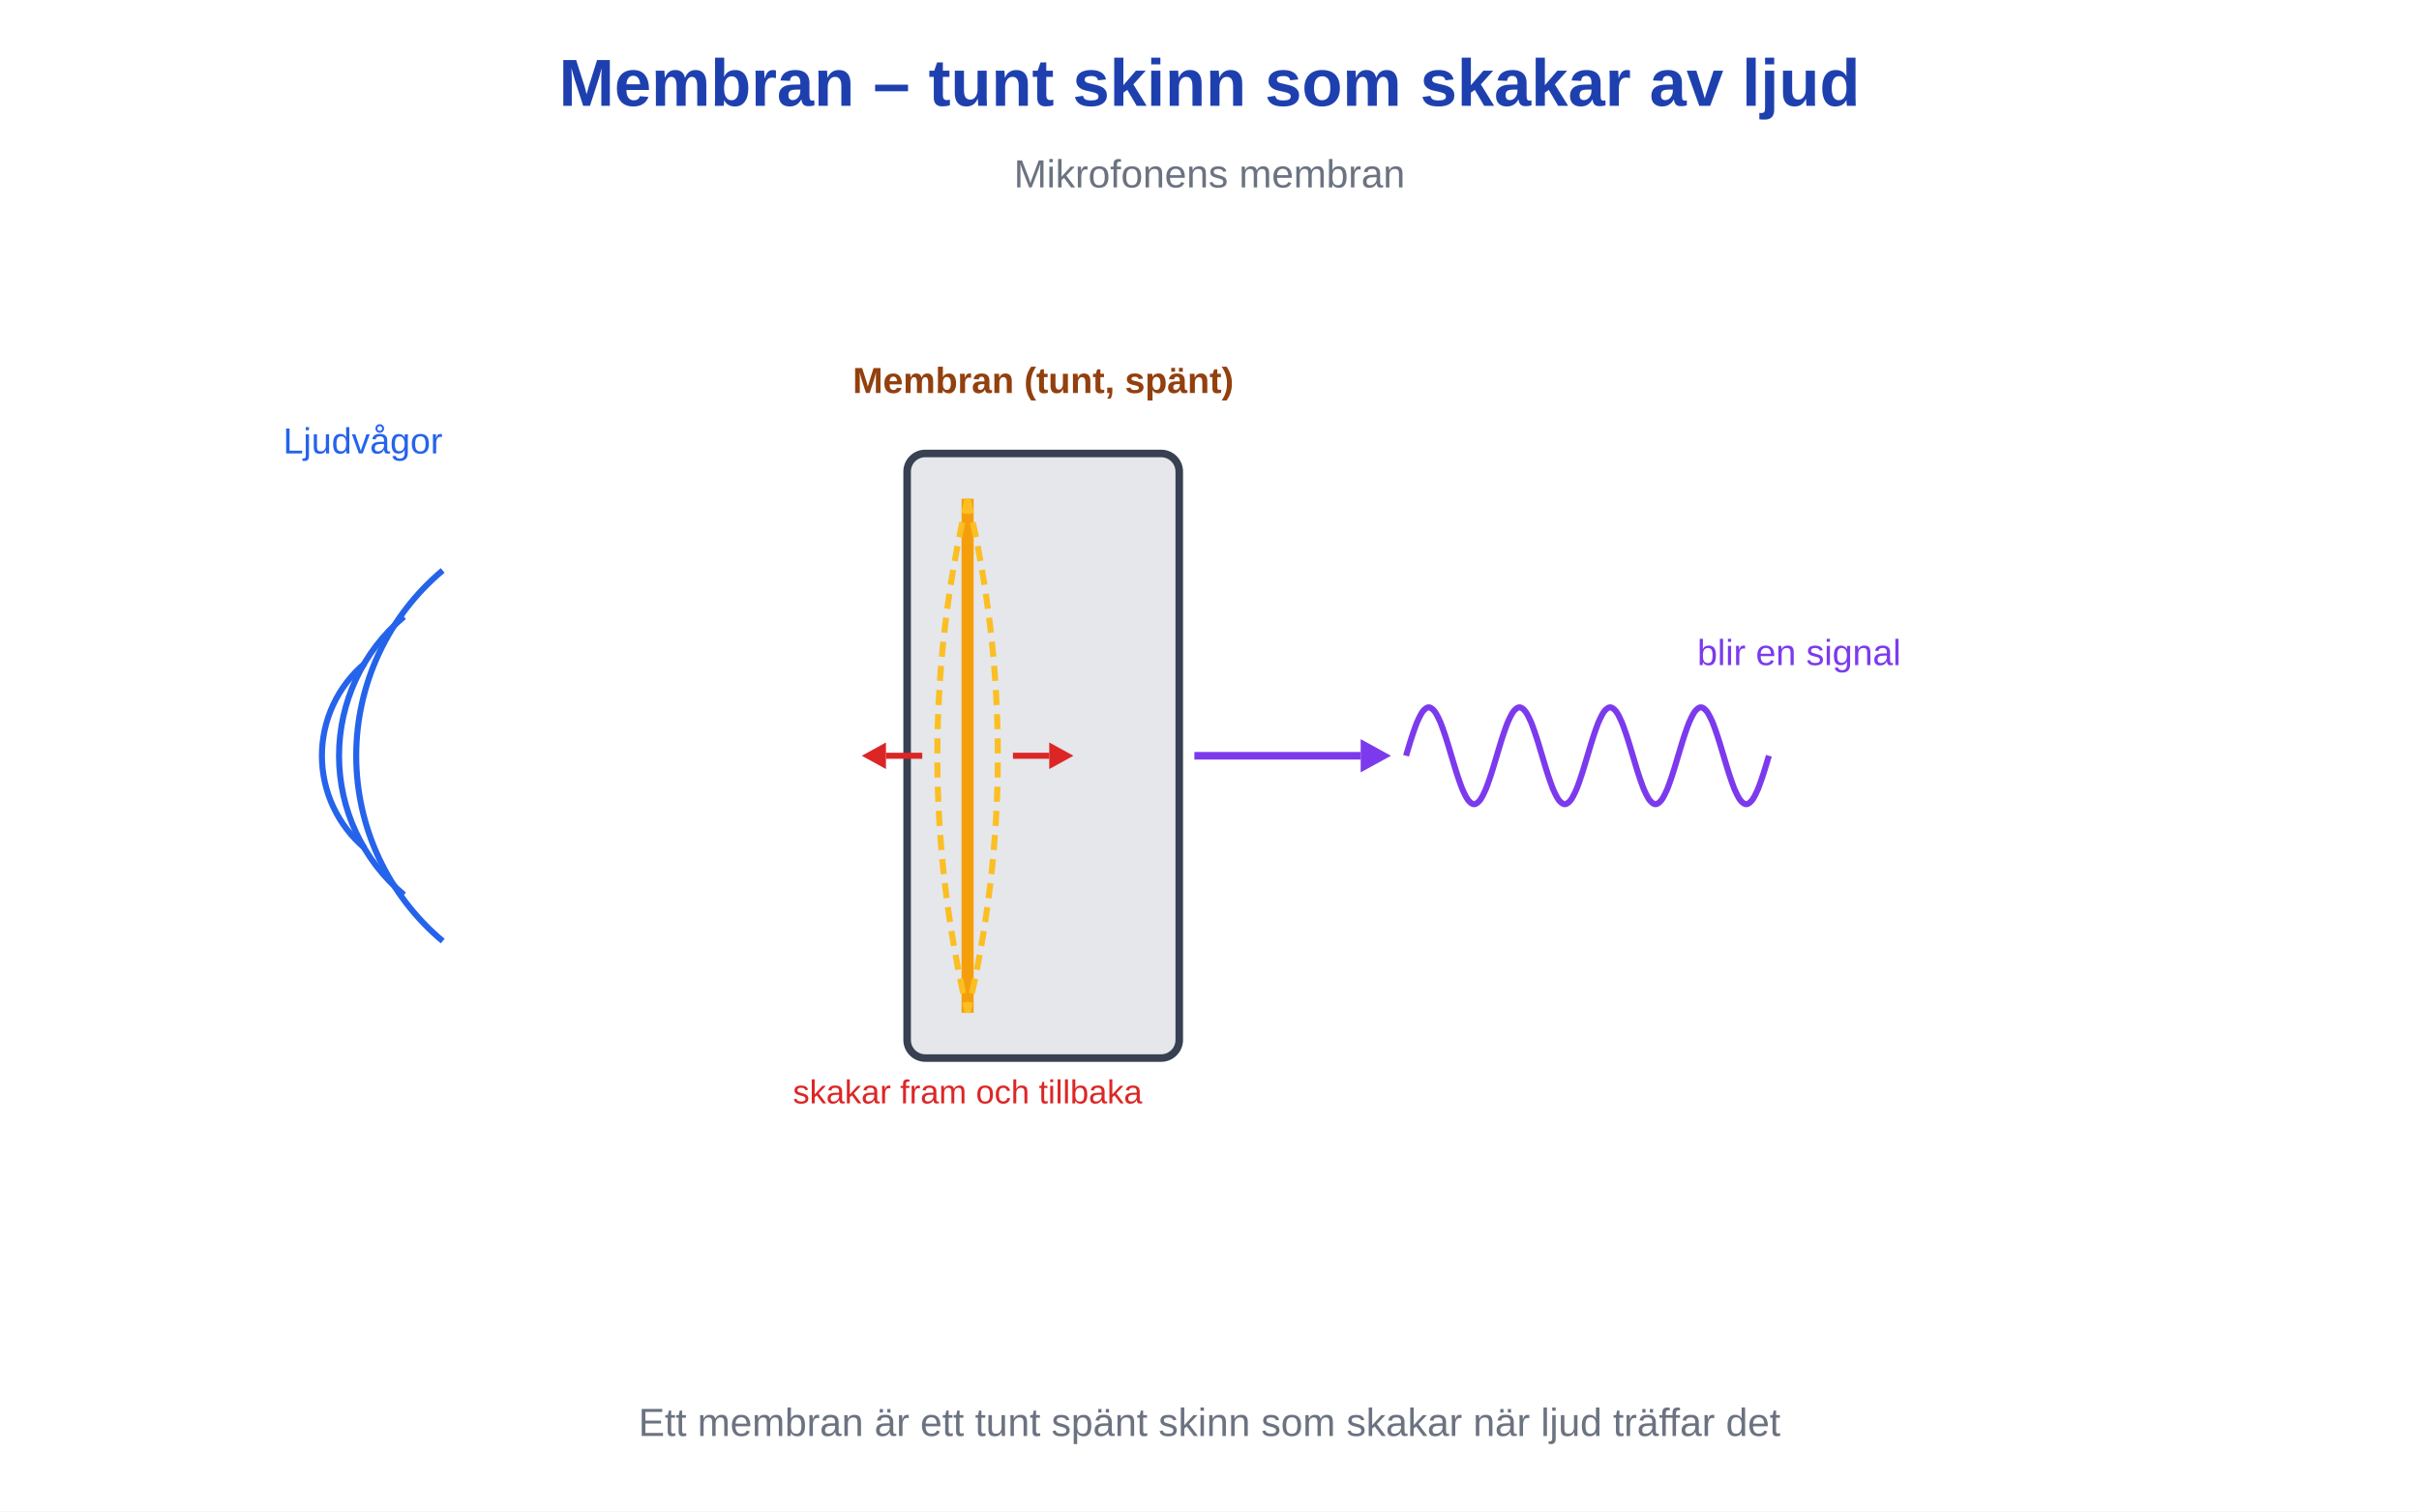
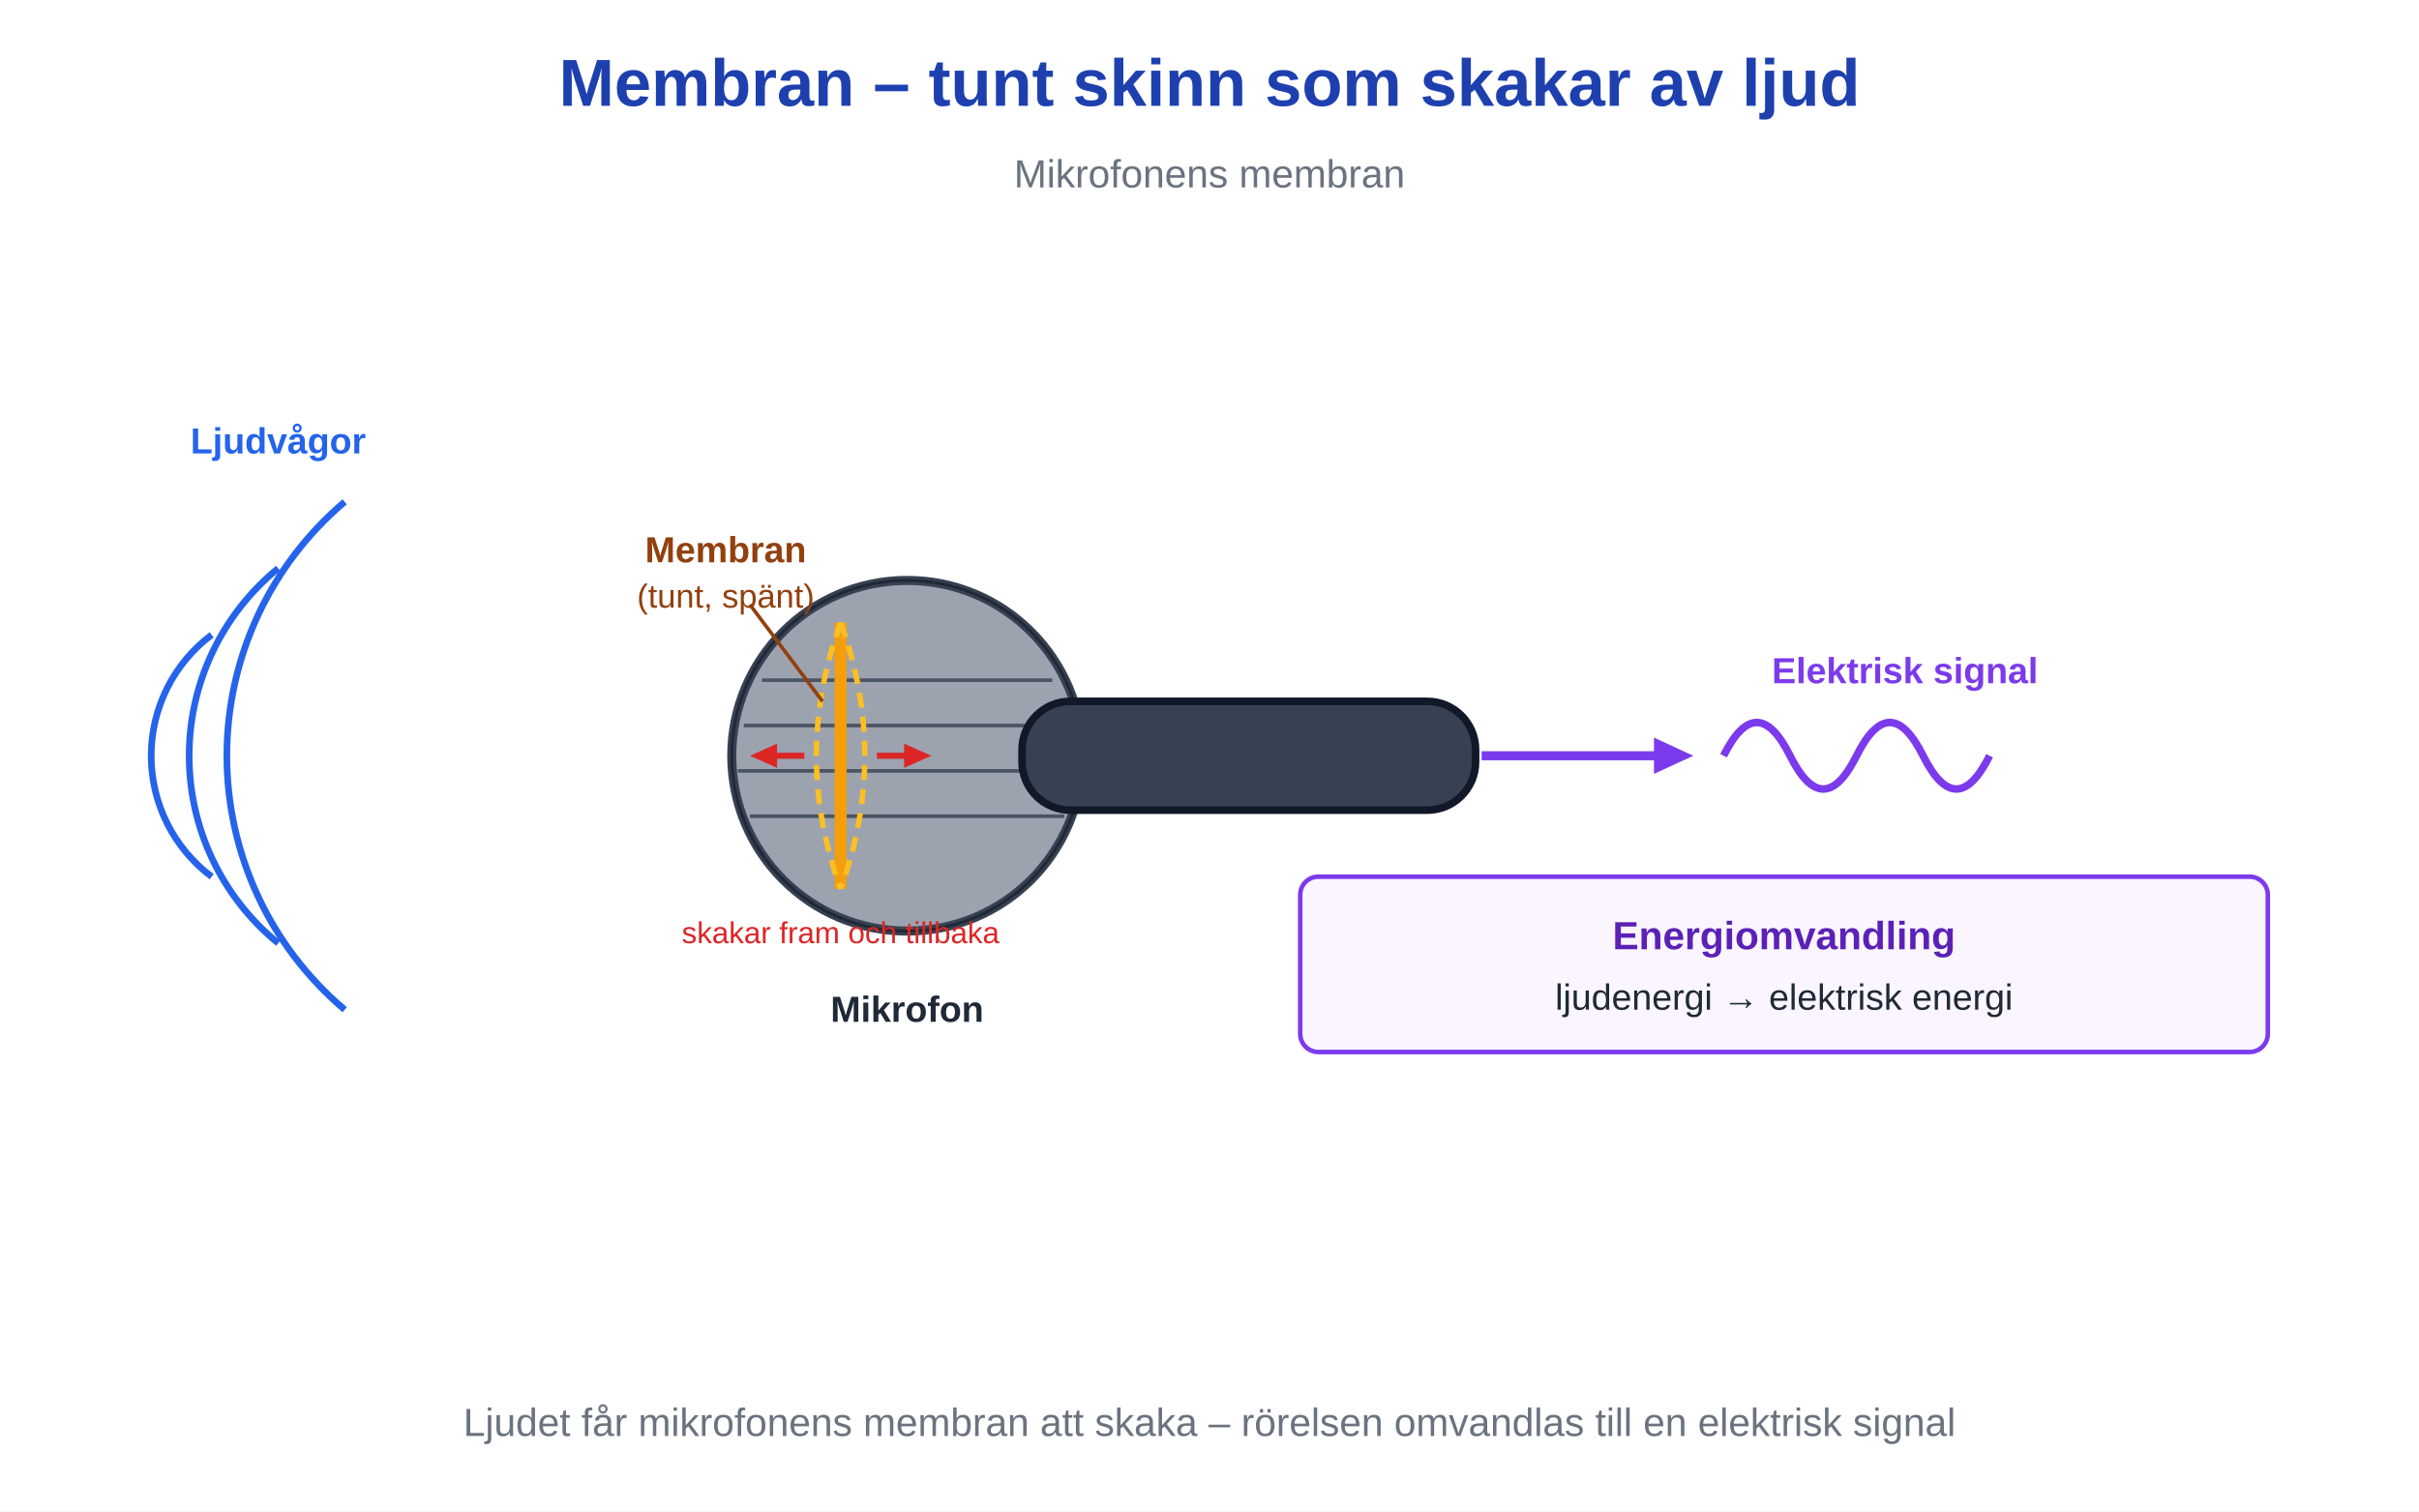
<svg xmlns="http://www.w3.org/2000/svg" viewBox="0 0 800 500" width="800" height="500">
  <rect width="800" height="500" fill="white" />
  <text x="400" y="35" font-family="Arial,sans-serif" font-size="22" fill="#1e40af" text-anchor="middle" font-weight="bold">Membran – tunt skinn som skakar av ljud</text>
  <text x="400" y="62" font-family="Arial,sans-serif" font-size="13" fill="#6b7280" text-anchor="middle">Mikrofonens membran</text>
-   <path d="M 120.7 280.6 A 40 40 0 0 1 120.7 219.4" fill="none" stroke="#2563eb" stroke-width="2" />
-   <path d="M 133.6 296.0 A 60 60 0 0 1 133.6 204.0" fill="none" stroke="#2563eb" stroke-width="2" />
-   <path d="M 146.4 311.3 A 80 80 0 0 1 146.4 188.7" fill="none" stroke="#2563eb" stroke-width="2" />
-   <text x="120" y="150" font-family="Arial,sans-serif" font-size="12" fill="#2563eb" text-anchor="middle">Ljudvågor</text>
-   <rect x="300" y="150" width="90" height="200" fill="#e5e7eb" stroke="#374151" stroke-width="2.5" rx="6" />
-   <line x1="320.0" y1="165.0" x2="320.0" y2="335.0" stroke="#f59e0b" stroke-width="4" />
-   <path d="M 320 165 Q 300 250 320 335" fill="none" stroke="#fbbf24" stroke-width="2" stroke-dasharray="5,3" />
-   <path d="M 320 165 Q 340 250 320 335" fill="none" stroke="#fbbf24" stroke-width="2" stroke-dasharray="5,3" />
-   <text x="345" y="130" font-family="Arial,sans-serif" font-size="12" fill="#92400e" text-anchor="middle" font-weight="bold">Membran (tunt, spänt)</text>
-   <line x1="305.0" y1="250.0" x2="293.0" y2="250.0" stroke="#dc2626" stroke-width="2" />
-   <polygon points="285.0,250.0 293.0,245.6 293.0,254.4" fill="#dc2626" />
-   <line x1="335.0" y1="250.0" x2="347.0" y2="250.0" stroke="#dc2626" stroke-width="2" />
-   <polygon points="355.0,250.0 347.0,254.4 347.0,245.6" fill="#dc2626" />
-   <text x="320" y="365" font-family="Arial,sans-serif" font-size="11" fill="#dc2626" text-anchor="middle">skakar fram och tillbaka</text>
-   <line x1="395.0" y1="250.0" x2="450.0" y2="250.0" stroke="#7c3aed" stroke-width="2.5" />
-   <polygon points="460.0,250.0 450.0,255.5 450.0,244.5" fill="#7c3aed" />
-   <polyline points="465.0,250.0 465.6,248.0 466.2,246.0 466.8,244.1 467.4,242.3 468.0,240.6 468.6,239.0 469.2,237.7 469.8,236.5 470.4,235.5 471.0,234.8 471.6,234.3 472.2,234.0 472.8,234.0 473.4,234.3 474.0,234.8 474.6,235.5 475.2,236.5 475.8,237.7 476.4,239.0 477.0,240.6 477.6,242.3 478.2,244.1 478.8,246.0 479.4,248.0 480.0,250.0 480.6,252.0 481.2,254.0 481.8,255.9 482.4,257.7 483.0,259.4 483.6,261.0 484.2,262.3 484.8,263.5 485.4,264.5 486.0,265.2 486.6,265.7 487.2,266.0 487.8,266.0 488.4,265.7 489.0,265.2 489.6,264.5 490.2,263.5 490.8,262.3 491.4,261.0 492.0,259.4 492.6,257.7 493.2,255.9 493.8,254.0 494.4,252.0 495.0,250.0 495.6,248.0 496.2,246.0 496.8,244.1 497.4,242.3 498.0,240.6 498.6,239.0 499.2,237.7 499.8,236.5 500.4,235.5 501.0,234.8 501.6,234.3 502.2,234.0 502.8,234.0 503.4,234.3 504.0,234.8 504.6,235.5 505.2,236.5 505.8,237.7 506.4,239.0 507.0,240.6 507.6,242.3 508.2,244.1 508.8,246.0 509.4,248.0 510.0,250.0 510.6,252.0 511.2,254.0 511.8,255.9 512.4,257.7 513.0,259.4 513.6,261.0 514.2,262.3 514.8,263.5 515.4,264.5 516.0,265.2 516.6,265.7 517.2,266.0 517.8,266.0 518.4,265.7 519.0,265.2 519.6,264.5 520.2,263.5 520.8,262.3 521.4,261.0 522.0,259.4 522.6,257.7 523.2,255.9 523.8,254.0 524.4,252.0 525.0,250.0 525.6,248.0 526.2,246.0 526.8,244.1 527.4,242.3 528.0,240.6 528.6,239.0 529.2,237.7 529.8,236.5 530.4,235.5 531.0,234.8 531.6,234.3 532.2,234.0 532.8,234.0 533.4,234.3 534.0,234.8 534.6,235.5 535.2,236.5 535.8,237.7 536.4,239.0 537.0,240.6 537.6,242.3 538.2,244.1 538.8,246.0 539.4,248.0 540.0,250.0 540.6,252.0 541.2,254.0 541.8,255.9 542.4,257.7 543.0,259.4 543.6,261.0 544.2,262.3 544.8,263.5 545.4,264.5 546.0,265.2 546.6,265.7 547.2,266.0 547.8,266.0 548.4,265.7 549.0,265.2 549.6,264.5 550.2,263.5 550.8,262.3 551.4,261.0 552.0,259.4 552.6,257.7 553.2,255.9 553.8,254.0 554.4,252.0 555.0,250.0 555.6,248.0 556.2,246.0 556.8,244.1 557.4,242.3 558.0,240.6 558.6,239.0 559.2,237.7 559.8,236.5 560.4,235.5 561.0,234.8 561.6,234.3 562.2,234.0 562.8,234.0 563.4,234.3 564.0,234.8 564.6,235.5 565.2,236.5 565.8,237.7 566.4,239.0 567.0,240.6 567.6,242.3 568.2,244.1 568.8,246.0 569.4,248.0 570.0,250.0 570.6,252.0 571.2,254.0 571.8,255.9 572.4,257.7 573.0,259.4 573.6,261.0 574.2,262.3 574.8,263.5 575.4,264.5 576.0,265.2 576.6,265.7 577.2,266.0 577.8,266.0 578.4,265.7 579.0,265.2 579.6,264.5 580.2,263.5 580.8,262.3 581.4,261.0 582.0,259.4 582.6,257.7 583.2,255.9 583.8,254.0 584.4,252.0 585.0,250.0" fill="none" stroke="#7c3aed" stroke-width="2" stroke-linejoin="round" />
-   <text x="595" y="220" font-family="Arial,sans-serif" font-size="12" fill="#7c3aed" text-anchor="middle">blir en signal</text>
-   <text x="400" y="475" font-family="Arial,sans-serif" font-size="13" fill="#6b7280" text-anchor="middle">Ett membran är ett tunt spänt skinn som skakar när ljud träffar det</text>
+   <path d="M 70 290 A 50 50 0 0 1 70 210" fill="none" stroke="#2563eb" stroke-width="2.2" />
+   <path d="M 92 312 A 80 80 0 0 1 92 188" fill="none" stroke="#2563eb" stroke-width="2.2" />
+   <path d="M 114 334 A 110 110 0 0 1 114 166" fill="none" stroke="#2563eb" stroke-width="2.2" />
+   <text x="92" y="150" font-family="Arial,sans-serif" font-size="12" fill="#2563eb" text-anchor="middle" font-weight="bold">Ljudvågor</text>
+   <circle cx="300" cy="250" r="58" fill="#9ca3af" stroke="#374151" stroke-width="3" />
+   <circle cx="300" cy="250" r="58" fill="none" stroke="#1f2937" stroke-width="1" />
+   <line x1="252" y1="225" x2="348" y2="225" stroke="#4b5563" stroke-width="1.2" />
+   <line x1="246" y1="240" x2="354" y2="240" stroke="#4b5563" stroke-width="1.2" />
+   <line x1="244" y1="255" x2="356" y2="255" stroke="#4b5563" stroke-width="1.2" />
+   <line x1="248" y1="270" x2="352" y2="270" stroke="#4b5563" stroke-width="1.2" />
+   <rect x="338" y="232" width="150" height="36" rx="16" fill="#374151" stroke="#111827" stroke-width="2.5" />
+   <text x="300" y="338" font-family="Arial,sans-serif" font-size="12" fill="#1f2937" text-anchor="middle" font-weight="bold">Mikrofon</text>
+   <line x1="278" y1="206" x2="278" y2="294" stroke="#f59e0b" stroke-width="4" />
+   <path d="M 278 206 Q 262 250 278 294" fill="none" stroke="#fbbf24" stroke-width="1.8" stroke-dasharray="5,3" />
+   <path d="M 278 206 Q 294 250 278 294" fill="none" stroke="#fbbf24" stroke-width="1.8" stroke-dasharray="5,3" />
+   <text x="240" y="186" font-family="Arial,sans-serif" font-size="12" fill="#92400e" text-anchor="middle" font-weight="bold">Membran</text>
+   <text x="240" y="201" font-family="Arial,sans-serif" font-size="11" fill="#92400e" text-anchor="middle">(tunt, spänt)</text>
+   <line x1="248" y1="200" x2="272" y2="232" stroke="#92400e" stroke-width="1.2" />
+   <line x1="266" y1="250" x2="256" y2="250" stroke="#dc2626" stroke-width="2" />
+   <polygon points="248,250 257,246 257,254" fill="#dc2626" />
+   <line x1="290" y1="250" x2="300" y2="250" stroke="#dc2626" stroke-width="2" />
+   <polygon points="308,250 299,246 299,254" fill="#dc2626" />
+   <text x="278" y="312" font-family="Arial,sans-serif" font-size="10" fill="#dc2626" text-anchor="middle">skakar fram och tillbaka</text>
+   <line x1="490" y1="250" x2="548" y2="250" stroke="#7c3aed" stroke-width="3" />
+   <polygon points="560,250 547,256 547,244" fill="#7c3aed" />
+   <path d="M 570 250 q 11 -22 22 0 t 22 0 t 22 0 t 22 0" fill="none" stroke="#7c3aed" stroke-width="2.5" />
+   <text x="630" y="226" font-family="Arial,sans-serif" font-size="12" fill="#7c3aed" text-anchor="middle" font-weight="bold">Elektrisk signal</text>
+   <rect x="430" y="290" width="320" height="58" fill="#faf5ff" stroke="#7c3aed" stroke-width="1.5" rx="6" />
+   <text x="590" y="314" font-family="Arial,sans-serif" font-size="13" fill="#5b21b6" text-anchor="middle" font-weight="bold">Energiomvandling</text>
+   <text x="590" y="334" font-family="Arial,sans-serif" font-size="12" fill="#1f2937" text-anchor="middle">ljudenergi → elektrisk energi</text>
+   <text x="400" y="475" font-family="Arial,sans-serif" font-size="13" fill="#6b7280" text-anchor="middle">Ljudet får mikrofonens membran att skaka – rörelsen omvandlas till en elektrisk signal</text>
</svg>
